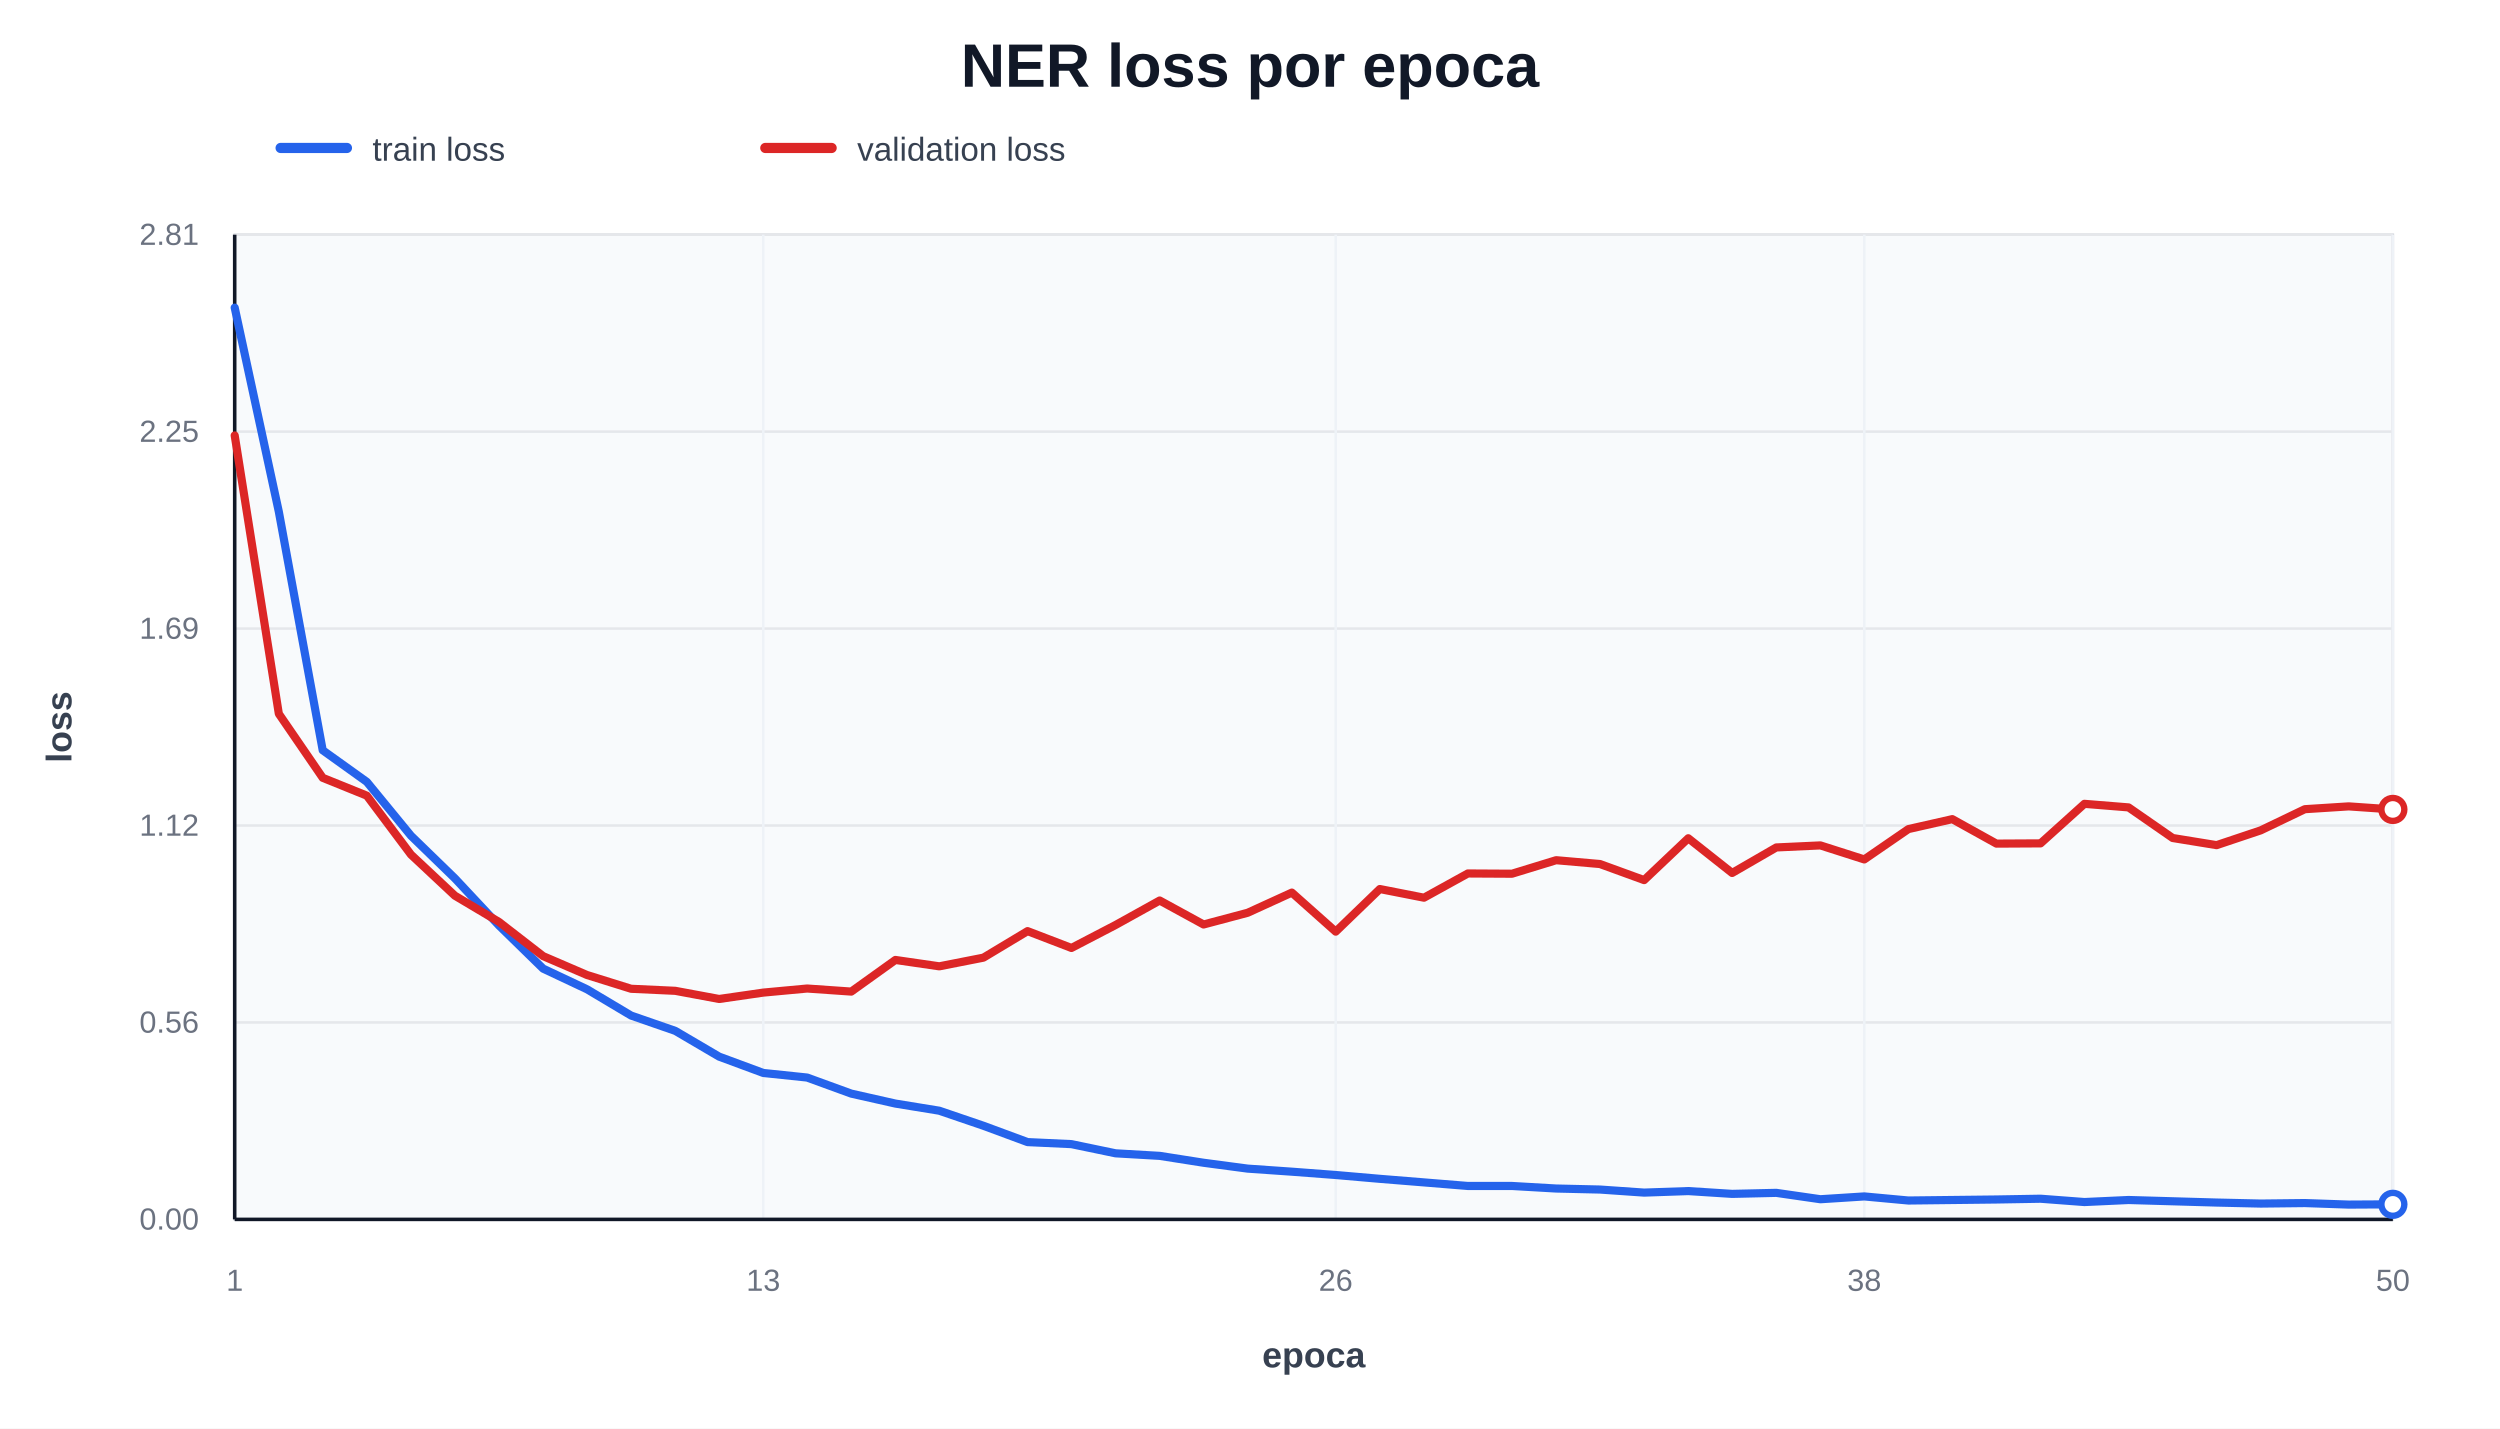
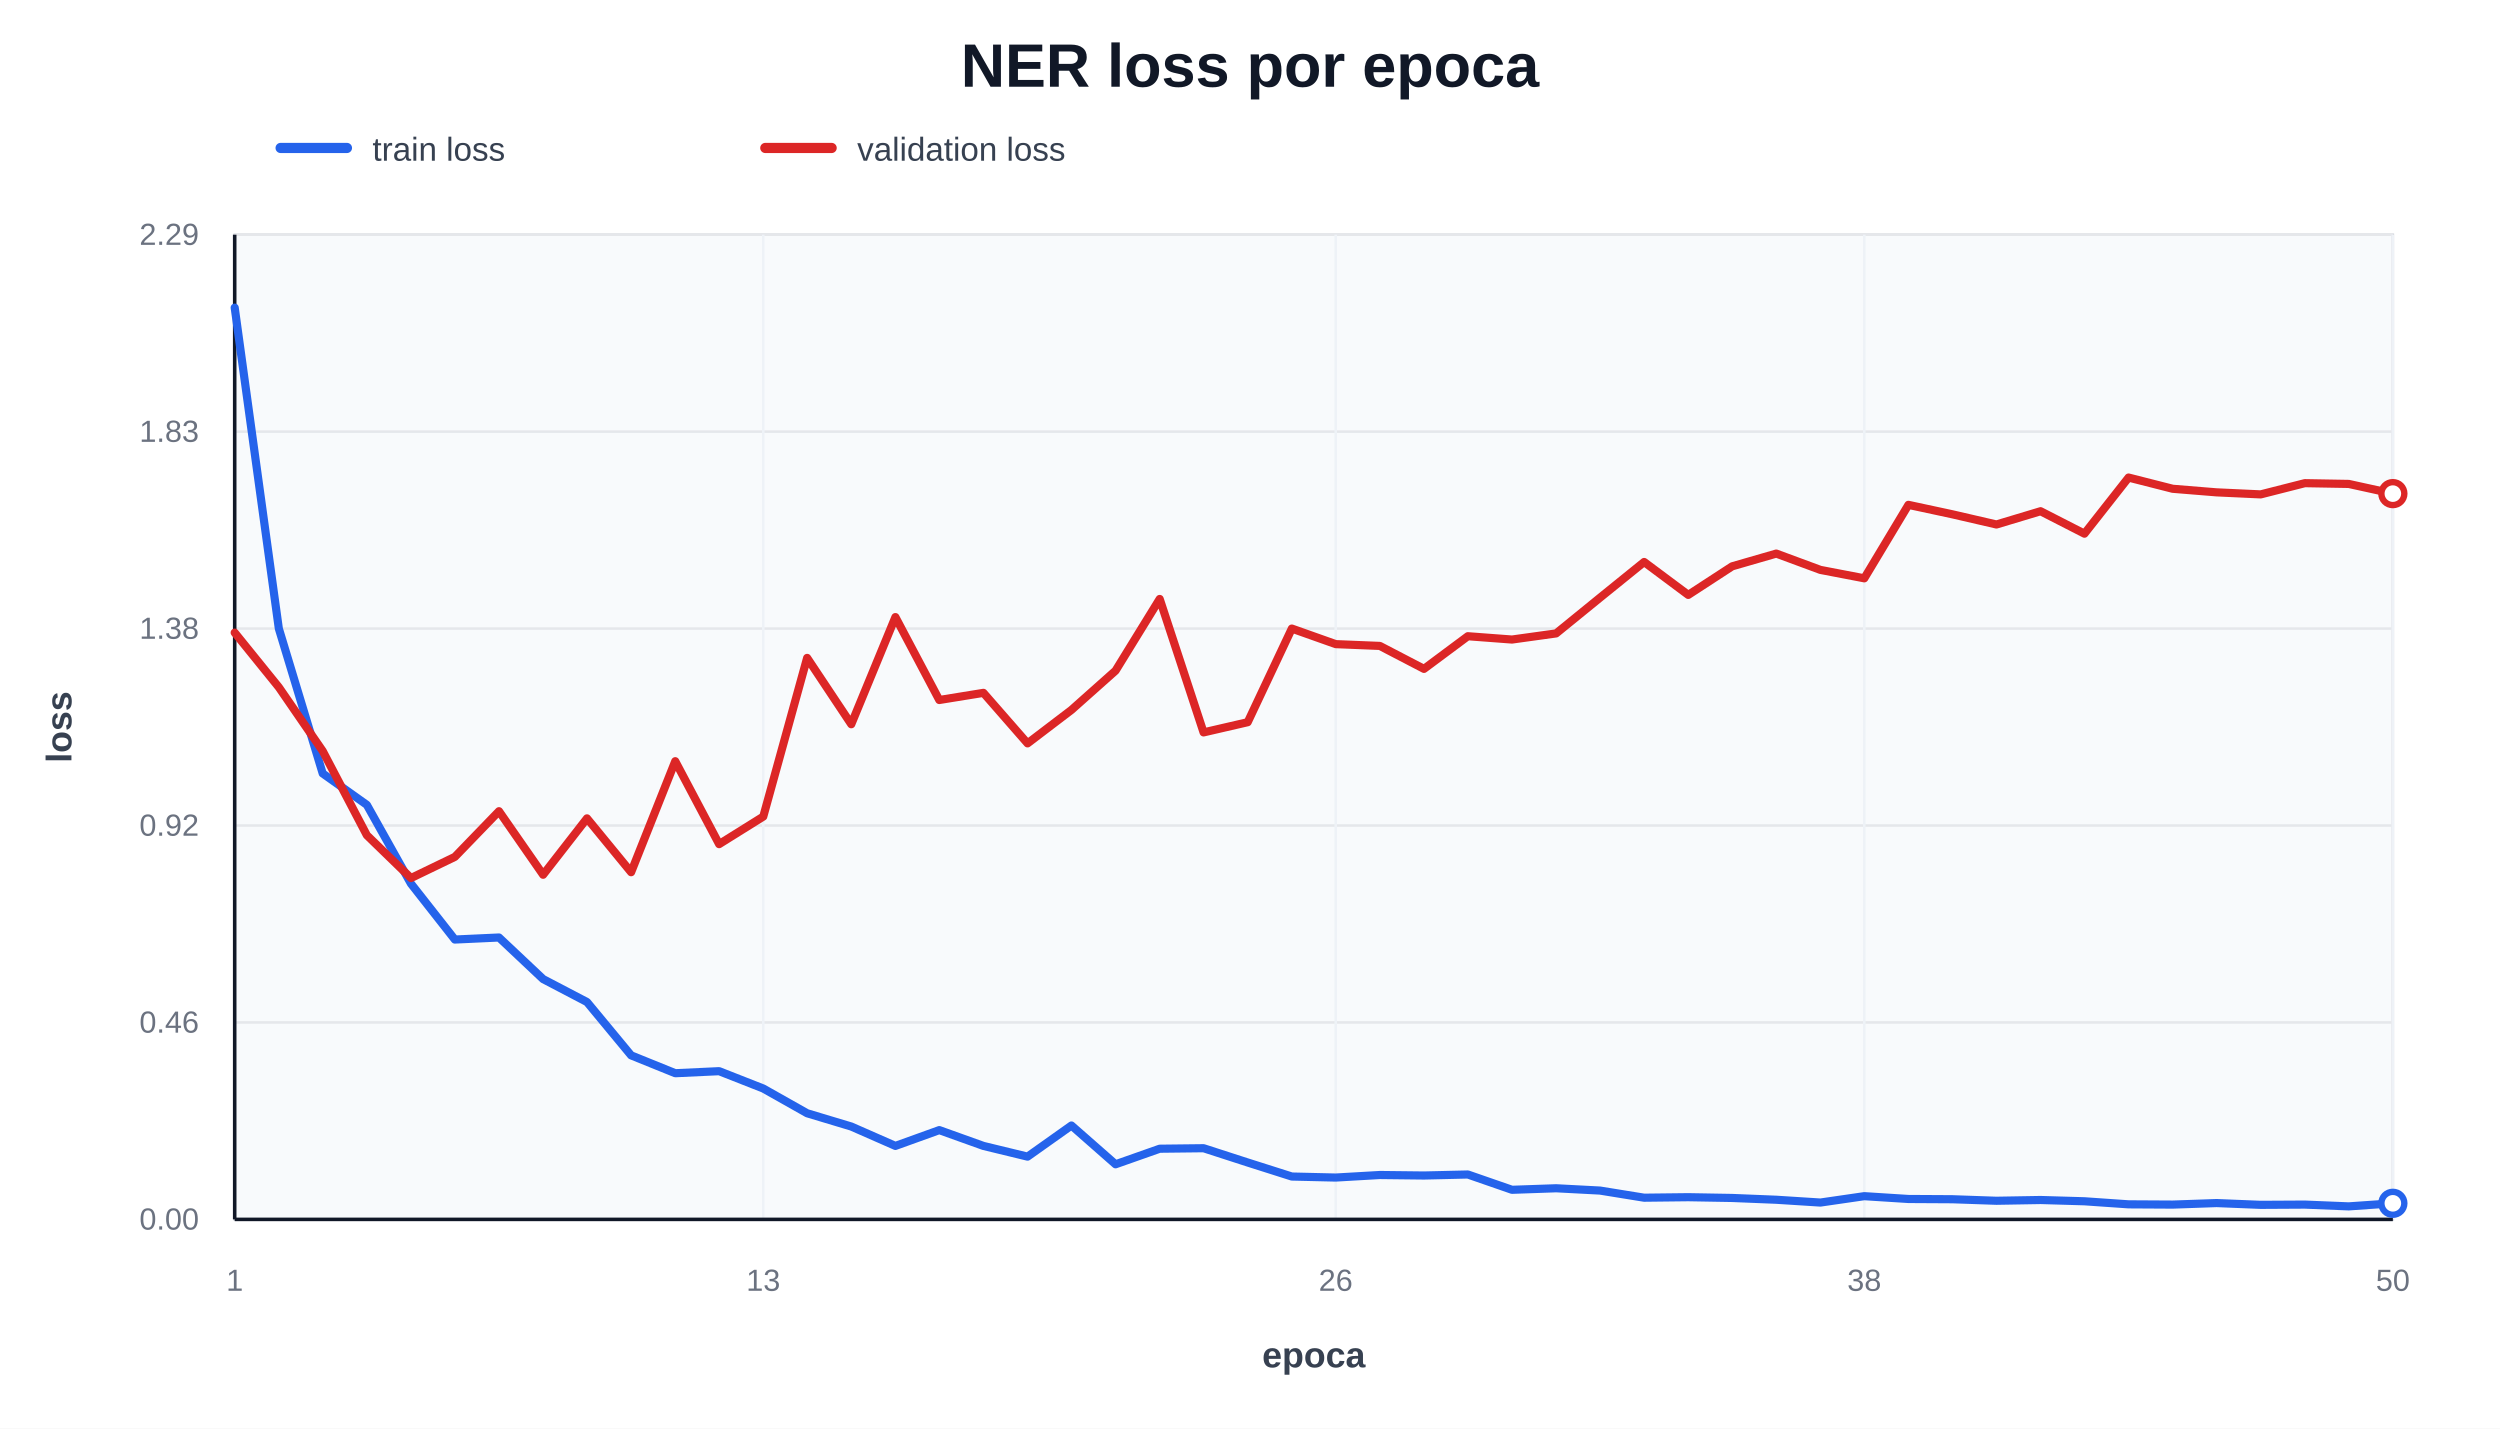
<svg xmlns="http://www.w3.org/2000/svg" width="980" height="560" viewBox="0 0 980 560">
  <style>
  .title { font: 700 24px Arial, sans-serif; fill: #111827; }
  .label { font: 600 14px Arial, sans-serif; fill: #374151; }
  .tick { font: 12px Arial, sans-serif; fill: #6b7280; }
  .legend { font: 13px Arial, sans-serif; fill: #374151; }
  .grid { stroke: #e5e7eb; stroke-width: 1; }
  .grid.soft { stroke: #eef2f7; }
  .axis { stroke: #111827; stroke-width: 1.4; }
</style>
  <rect width="100%" height="100%" fill="#ffffff" />
  <text x="490.0" y="34" text-anchor="middle" class="title">NER loss por epoca</text>
  <rect x="92" y="92" width="846" height="386" fill="#f8fafc" stroke="#d1d5db" />
  <line x1="92" y1="478.0" x2="938" y2="478.0" class="grid" />
  <text x="78" y="482.0" text-anchor="end" class="tick">0.00</text>
  <line x1="92" y1="400.8" x2="938" y2="400.8" class="grid" />
-   <text x="78" y="404.8" text-anchor="end" class="tick">0.56</text>
+   <text x="78" y="404.8" text-anchor="end" class="tick">0.46</text>
  <line x1="92" y1="323.6" x2="938" y2="323.6" class="grid" />
-   <text x="78" y="327.6" text-anchor="end" class="tick">1.12</text>
+   <text x="78" y="327.6" text-anchor="end" class="tick">0.92</text>
  <line x1="92" y1="246.4" x2="938" y2="246.4" class="grid" />
-   <text x="78" y="250.4" text-anchor="end" class="tick">1.69</text>
+   <text x="78" y="250.4" text-anchor="end" class="tick">1.38</text>
  <line x1="92" y1="169.2" x2="938" y2="169.2" class="grid" />
-   <text x="78" y="173.2" text-anchor="end" class="tick">2.25</text>
+   <text x="78" y="173.2" text-anchor="end" class="tick">1.83</text>
  <line x1="92" y1="92.0" x2="938" y2="92.0" class="grid" />
-   <text x="78" y="96.0" text-anchor="end" class="tick">2.81</text>
+   <text x="78" y="96.0" text-anchor="end" class="tick">2.29</text>
  <line x1="92.0" y1="92" x2="92.0" y2="478" class="grid soft" />
  <text x="92.0" y="506" text-anchor="middle" class="tick">1</text>
  <line x1="299.2" y1="92" x2="299.2" y2="478" class="grid soft" />
  <text x="299.2" y="506" text-anchor="middle" class="tick">13</text>
  <line x1="523.6" y1="92" x2="523.6" y2="478" class="grid soft" />
  <text x="523.6" y="506" text-anchor="middle" class="tick">26</text>
  <line x1="730.8" y1="92" x2="730.8" y2="478" class="grid soft" />
  <text x="730.8" y="506" text-anchor="middle" class="tick">38</text>
  <line x1="938.0" y1="92" x2="938.0" y2="478" class="grid soft" />
  <text x="938.0" y="506" text-anchor="middle" class="tick">50</text>
  <line x1="92" y1="92" x2="92" y2="478" class="axis" />
  <line x1="92" y1="478" x2="938" y2="478" class="axis" />
-   <polyline points="92.0,120.6 109.3,200.6 126.5,294.1 143.8,306.5 161.1,327.6 178.3,344.3 195.6,362.8 212.9,379.7 230.1,387.8 247.4,398.1 264.7,404.1 281.9,414.2 299.2,420.6 316.4,422.4 333.7,428.7 351.0,432.6 368.2,435.4 385.5,441.3 402.8,447.7 420.0,448.5 437.3,452.1 454.6,453.1 471.8,455.8 489.1,458.1 506.4,459.3 523.6,460.6 540.9,462.1 558.2,463.5 575.4,464.9 592.7,464.9 610.0,465.9 627.2,466.3 644.5,467.5 661.8,466.9 679.0,468.0 696.3,467.6 713.6,470.1 730.8,469.0 748.1,470.6 765.3,470.4 782.6,470.2 799.9,469.9 817.1,471.2 834.4,470.4 851.7,470.9 868.9,471.4 886.2,471.8 903.5,471.6 920.7,472.2 938.0,472.1" fill="none" stroke="#2563eb" stroke-width="3.2" stroke-linecap="round" stroke-linejoin="round" />
-   <circle cx="938.0" cy="472.1" r="4.5" fill="white" stroke="#2563eb" stroke-width="2.5" />
-   <polyline points="92.0,170.7 109.3,279.8 126.5,304.9 143.8,311.9 161.1,335.0 178.3,351.1 195.6,361.4 212.9,374.8 230.1,382.2 247.4,387.6 264.7,388.4 281.9,391.6 299.2,389.1 316.4,387.5 333.7,388.7 351.0,376.3 368.2,378.8 385.5,375.4 402.8,365.0 420.0,371.6 437.3,362.6 454.6,353.0 471.8,362.4 489.1,357.8 506.4,349.9 523.6,365.2 540.9,348.5 558.2,351.9 575.4,342.4 592.7,342.5 610.0,337.2 627.2,338.7 644.5,345.0 661.8,328.6 679.0,342.2 696.3,332.2 713.6,331.4 730.8,336.9 748.1,325.0 765.3,321.1 782.6,330.7 799.9,330.6 817.1,315.1 834.4,316.5 851.7,328.5 868.9,331.3 886.2,325.5 903.5,317.2 920.7,316.1 938.0,317.3" fill="none" stroke="#dc2626" stroke-width="3.2" stroke-linecap="round" stroke-linejoin="round" />
-   <circle cx="938.0" cy="317.3" r="4.5" fill="white" stroke="#dc2626" stroke-width="2.5" />
+   <polyline points="92.0,120.6 109.3,246.4 126.5,303.2 143.8,315.5 161.1,346.4 178.3,368.3 195.6,367.5 212.9,383.8 230.1,392.8 247.4,413.7 264.7,420.7 281.9,419.9 299.2,426.7 316.4,436.4 333.7,441.6 351.0,449.2 368.2,443.0 385.5,449.2 402.8,453.4 420.0,441.2 437.3,456.4 454.6,450.3 471.8,450.1 489.1,455.7 506.4,461.2 523.6,461.6 540.9,460.6 558.2,460.8 575.4,460.4 592.7,466.4 610.0,465.8 627.2,466.7 644.5,469.5 661.8,469.3 679.0,469.6 696.3,470.3 713.6,471.4 730.8,468.9 748.1,470.0 765.3,470.1 782.6,470.7 799.9,470.4 817.1,470.9 834.4,472.1 851.7,472.2 868.9,471.6 886.2,472.3 903.5,472.2 920.7,472.9 938.0,471.7" fill="none" stroke="#2563eb" stroke-width="3.2" stroke-linecap="round" stroke-linejoin="round" />
+   <circle cx="938.0" cy="471.7" r="4.5" fill="white" stroke="#2563eb" stroke-width="2.5" />
+   <polyline points="92.0,248.0 109.3,269.4 126.5,294.4 143.8,327.4 161.1,344.2 178.3,335.9 195.6,318.0 212.9,342.9 230.1,320.8 247.4,341.9 264.7,298.4 281.9,330.9 299.2,320.1 316.4,257.9 333.7,283.9 351.0,241.9 368.2,274.4 385.5,271.6 402.8,291.4 420.0,278.3 437.3,262.9 454.6,234.8 471.8,287.1 489.1,283.1 506.4,246.4 523.6,252.5 540.9,253.2 558.2,262.2 575.4,249.4 592.7,250.7 610.0,248.3 627.2,234.3 644.5,220.3 661.8,233.2 679.0,222.0 696.3,217.0 713.6,223.4 730.8,226.7 748.1,197.9 765.3,201.6 782.6,205.6 799.9,200.4 817.1,209.2 834.4,187.2 851.7,191.6 868.9,193.0 886.2,193.8 903.5,189.4 920.7,189.7 938.0,193.5" fill="none" stroke="#dc2626" stroke-width="3.2" stroke-linecap="round" stroke-linejoin="round" />
+   <circle cx="938.0" cy="193.5" r="4.5" fill="white" stroke="#dc2626" stroke-width="2.5" />
  <line x1="110" y1="58" x2="136" y2="58" stroke="#2563eb" stroke-width="4" stroke-linecap="round" />
  <text x="146" y="63" class="legend">train loss</text>
  <line x1="300" y1="58" x2="326" y2="58" stroke="#dc2626" stroke-width="4" stroke-linecap="round" />
  <text x="336" y="63" class="legend">validation loss</text>
  <text x="515.0" y="536" text-anchor="middle" class="label">epoca</text>
  <text x="28" y="285.0" transform="rotate(-90 28 285.0)" text-anchor="middle" class="label">loss</text>
</svg>
